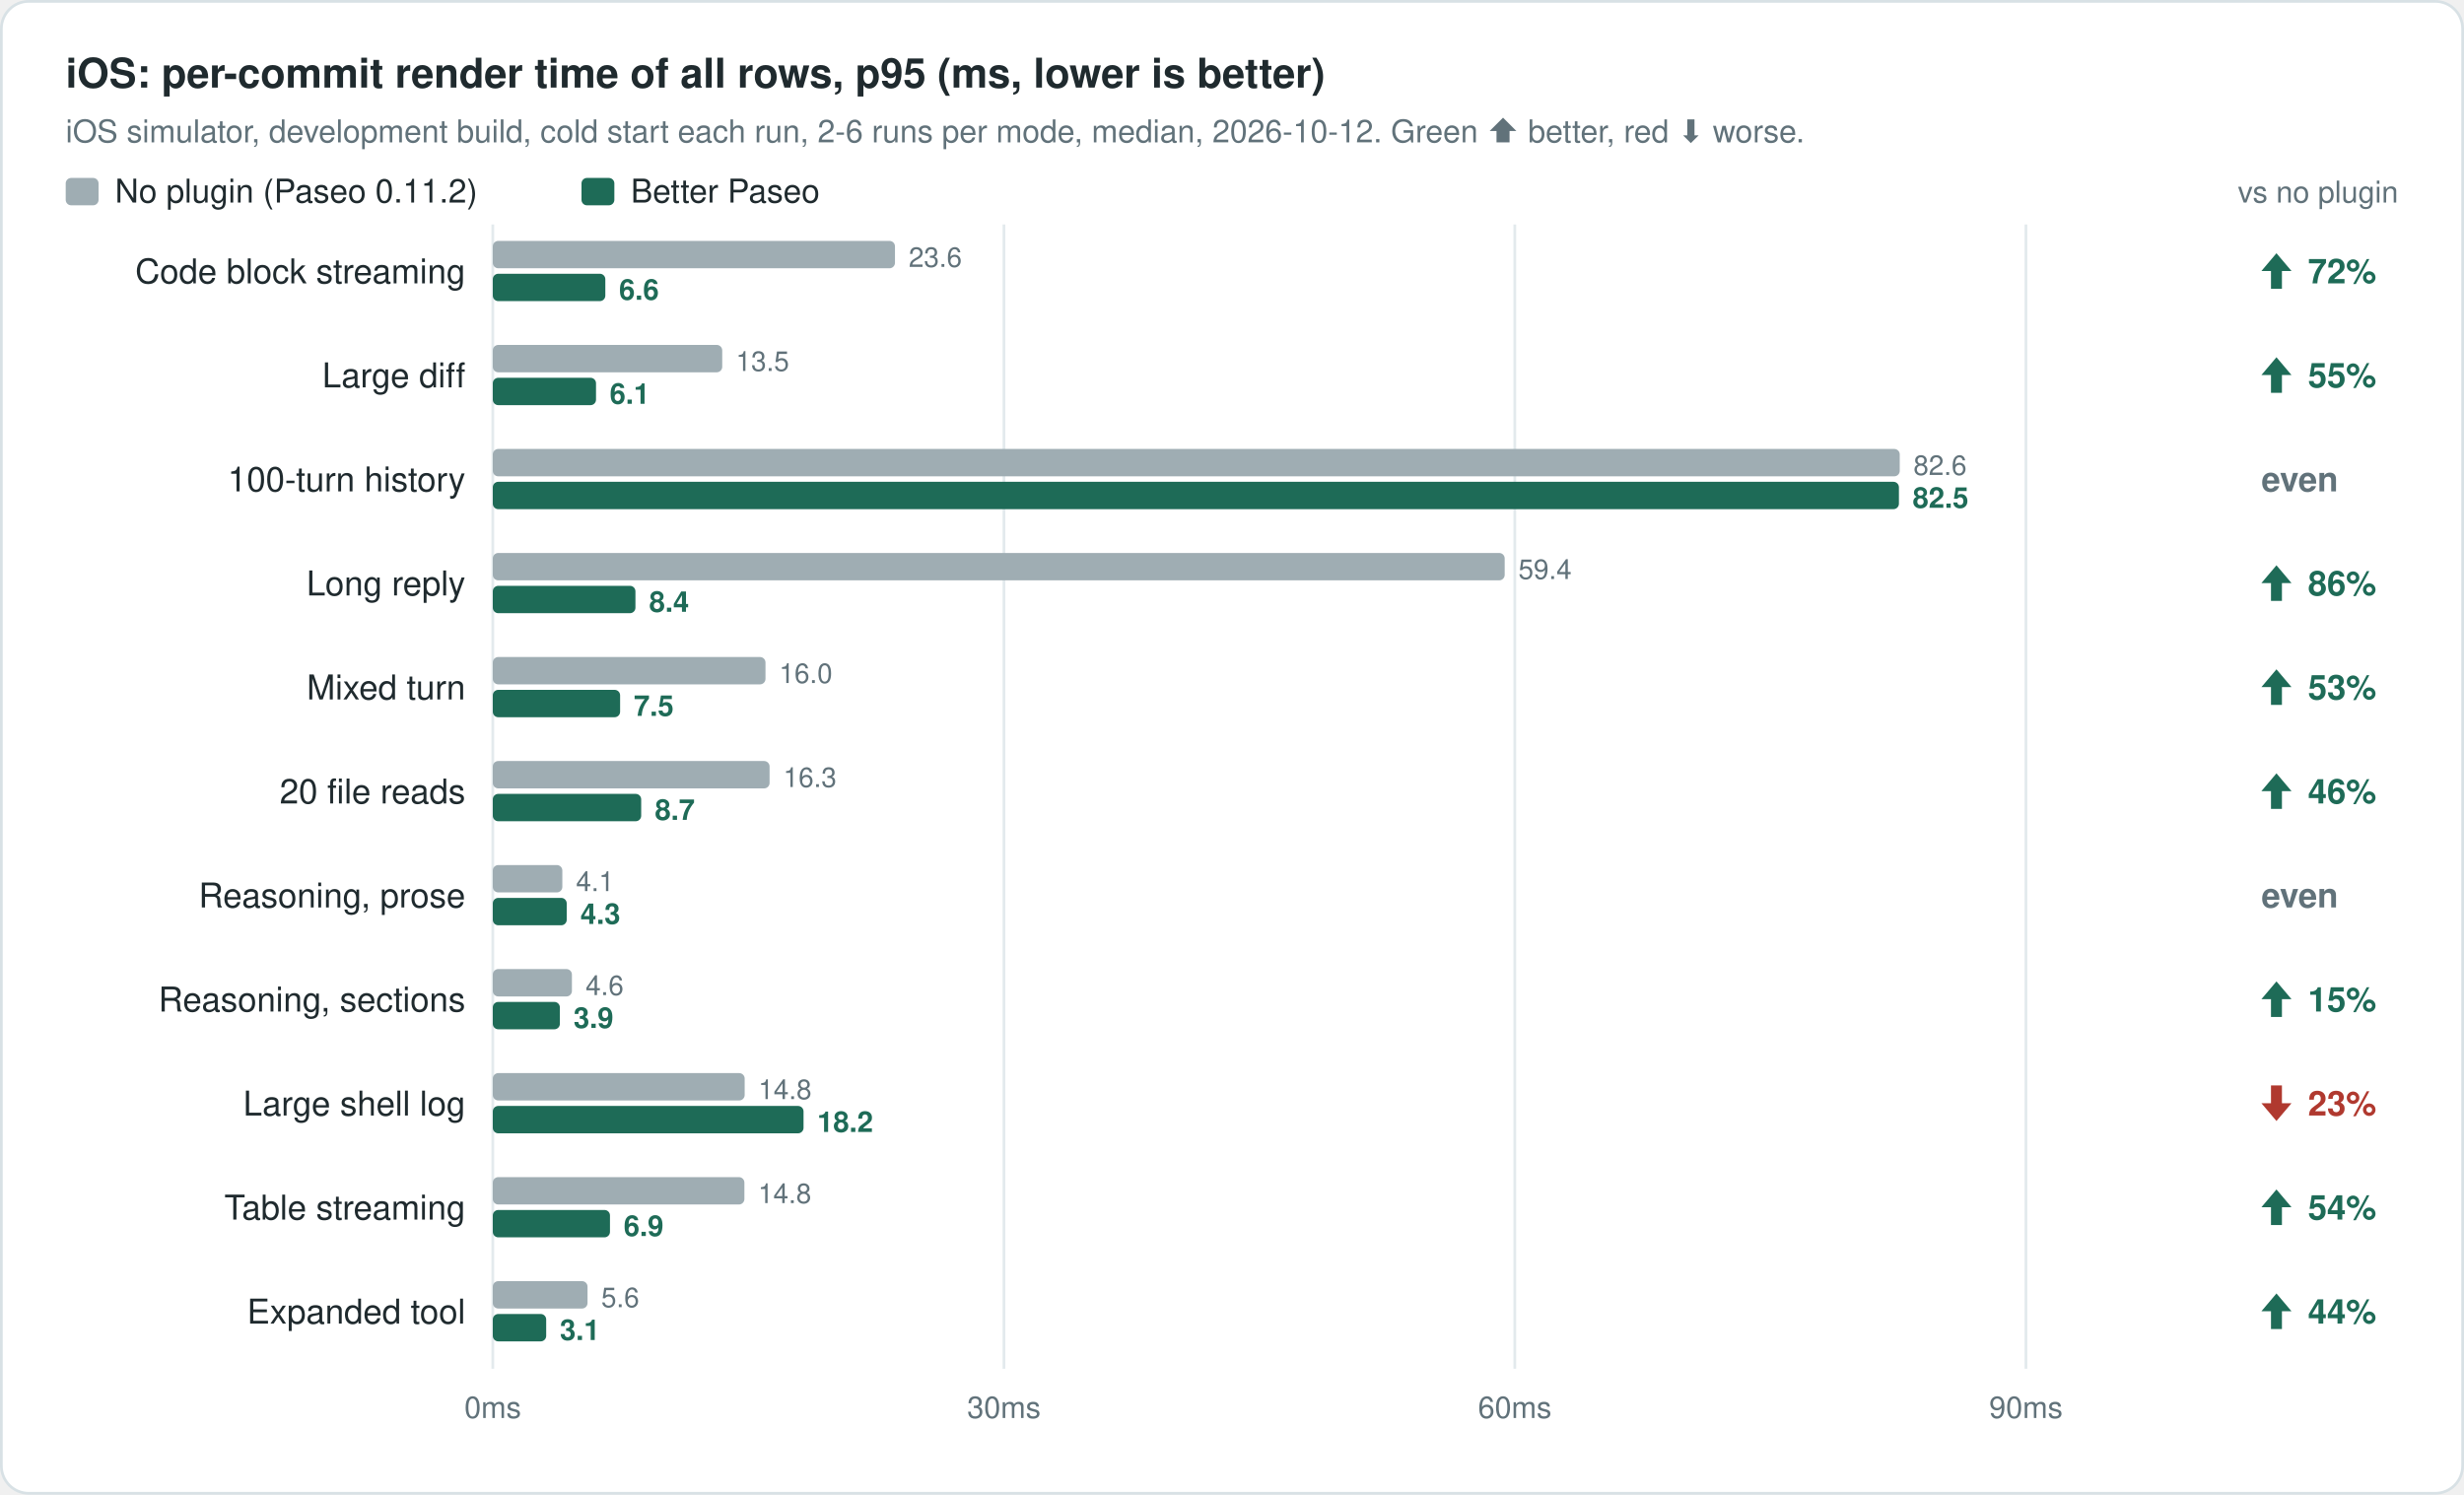
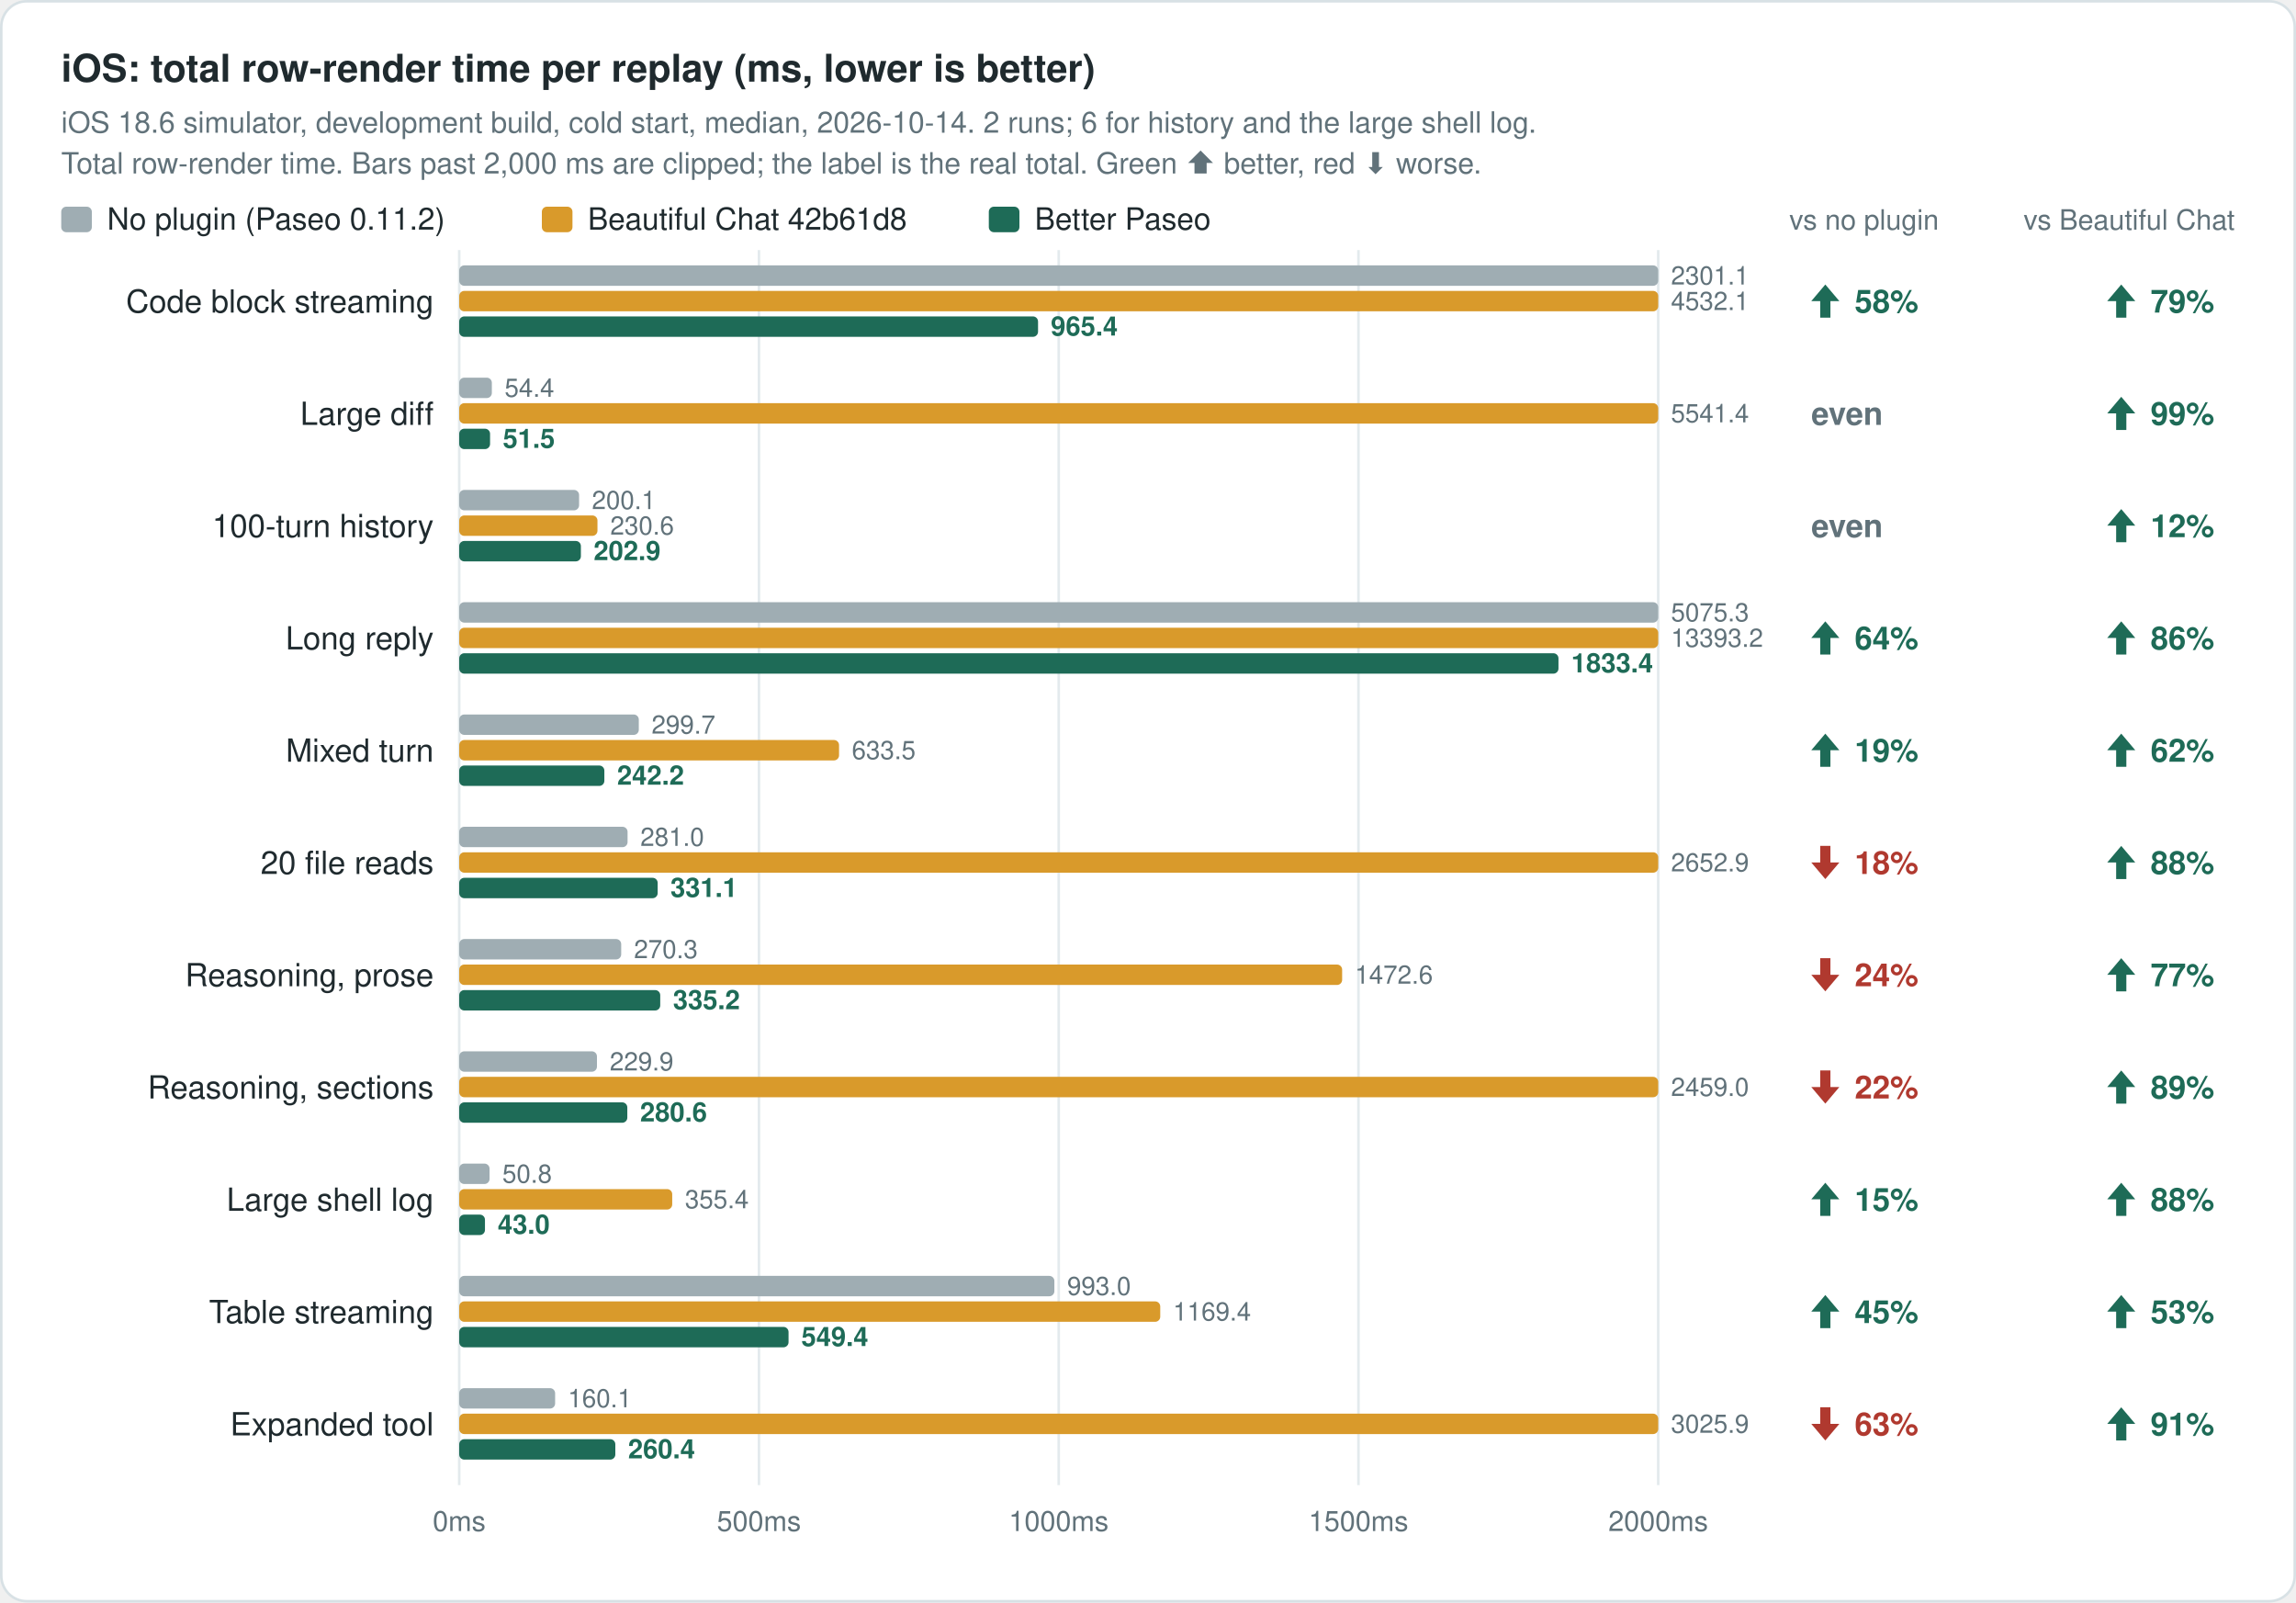
- <svg xmlns="http://www.w3.org/2000/svg" viewBox="0 0 900 546" width="900" height="546" role="img">
-   <rect x="0.5" y="0.5" width="899" height="545" rx="10" fill="#ffffff" stroke="#d8e1e5" />
-   <text x="24.0" y="32.0" text-anchor="start" fill="#1f2a2e" font-size="15" font-weight="600" font-family="-apple-system, BlinkMacSystemFont, 'Segoe UI', Helvetica, Arial, sans-serif">iOS: per-commit render time of all rows, p95 (ms, lower is better)</text>
-   <text x="24.0" y="52.0" text-anchor="start" fill="#61727a" font-size="11.5" font-weight="400" font-family="-apple-system, BlinkMacSystemFont, 'Segoe UI', Helvetica, Arial, sans-serif">iOS simulator, development build, cold start each run, 2-6 runs per mode, median, 2026-10-12. Green ⬆ better, red ⬇ worse.</text>
-   <rect x="24.0" y="65.0" width="12.0" height="10" rx="2" fill="#9fadb3" />
-   <text x="42.0" y="74.0" text-anchor="start" fill="#1f2a2e" font-size="12" font-weight="400" font-family="-apple-system, BlinkMacSystemFont, 'Segoe UI', Helvetica, Arial, sans-serif">No plugin (Paseo 0.11.2)</text>
-   <rect x="212.4" y="65.0" width="12.0" height="10" rx="2" fill="#1e6b57" />
-   <text x="230.4" y="74.0" text-anchor="start" fill="#1f2a2e" font-size="12" font-weight="400" font-family="-apple-system, BlinkMacSystemFont, 'Segoe UI', Helvetica, Arial, sans-serif">Better Paseo</text>
-   <text x="876.0" y="74.0" text-anchor="end" fill="#61727a" font-size="11" font-weight="400" font-family="-apple-system, BlinkMacSystemFont, 'Segoe UI', Helvetica, Arial, sans-serif">vs no plugin</text>
-   <line x1="180.0" y1="82" x2="180.0" y2="500" stroke="#e3eaed" stroke-width="1" />
-   <text x="180.0" y="518.0" text-anchor="middle" fill="#61727a" font-size="11" font-weight="400" font-family="-apple-system, BlinkMacSystemFont, 'Segoe UI', Helvetica, Arial, sans-serif">0ms</text>
-   <line x1="366.7" y1="82" x2="366.7" y2="500" stroke="#e3eaed" stroke-width="1" />
-   <text x="366.7" y="518.0" text-anchor="middle" fill="#61727a" font-size="11" font-weight="400" font-family="-apple-system, BlinkMacSystemFont, 'Segoe UI', Helvetica, Arial, sans-serif">30ms</text>
-   <line x1="553.3" y1="82" x2="553.3" y2="500" stroke="#e3eaed" stroke-width="1" />
-   <text x="553.3" y="518.0" text-anchor="middle" fill="#61727a" font-size="11" font-weight="400" font-family="-apple-system, BlinkMacSystemFont, 'Segoe UI', Helvetica, Arial, sans-serif">60ms</text>
-   <line x1="740.0" y1="82" x2="740.0" y2="500" stroke="#e3eaed" stroke-width="1" />
-   <text x="740.0" y="518.0" text-anchor="middle" fill="#61727a" font-size="11" font-weight="400" font-family="-apple-system, BlinkMacSystemFont, 'Segoe UI', Helvetica, Arial, sans-serif">90ms</text>
-   <text x="170.0" y="103.5" text-anchor="end" fill="#1f2a2e" font-size="12.5" font-weight="400" font-family="-apple-system, BlinkMacSystemFont, 'Segoe UI', Helvetica, Arial, sans-serif">Code block streaming</text>
-   <rect x="180.0" y="88.0" width="146.9" height="10" rx="2" fill="#9fadb3" />
-   <text x="331.9" y="97.5" text-anchor="start" fill="#61727a" font-size="10" font-weight="400" font-family="-apple-system, BlinkMacSystemFont, 'Segoe UI', Helvetica, Arial, sans-serif">23.6</text>
-   <rect x="180.0" y="100.0" width="41.1" height="10" rx="2" fill="#1e6b57" />
-   <text x="226.1" y="109.5" text-anchor="start" fill="#1e6b57" font-size="10.5" font-weight="600" font-family="-apple-system, BlinkMacSystemFont, 'Segoe UI', Helvetica, Arial, sans-serif">6.6</text>
-   <path fill="#1e6b57" d="M831.5,92.5 L837.0,99.0 L833.5,99.0 L833.5,105.5 L829.5,105.5 L829.5,99.0 L826.0,99.0 Z" />
-   <text x="843.0" y="103.5" text-anchor="start" fill="#1e6b57" font-size="12.5" font-weight="600" font-family="-apple-system, BlinkMacSystemFont, 'Segoe UI', Helvetica, Arial, sans-serif">72%</text>
-   <text x="170.0" y="141.5" text-anchor="end" fill="#1f2a2e" font-size="12.5" font-weight="400" font-family="-apple-system, BlinkMacSystemFont, 'Segoe UI', Helvetica, Arial, sans-serif">Large diff</text>
-   <rect x="180.0" y="126.0" width="83.8" height="10" rx="2" fill="#9fadb3" />
-   <text x="268.8" y="135.5" text-anchor="start" fill="#61727a" font-size="10" font-weight="400" font-family="-apple-system, BlinkMacSystemFont, 'Segoe UI', Helvetica, Arial, sans-serif">13.5</text>
-   <rect x="180.0" y="138.0" width="37.7" height="10" rx="2" fill="#1e6b57" />
-   <text x="222.7" y="147.5" text-anchor="start" fill="#1e6b57" font-size="10.5" font-weight="600" font-family="-apple-system, BlinkMacSystemFont, 'Segoe UI', Helvetica, Arial, sans-serif">6.1</text>
-   <path fill="#1e6b57" d="M831.5,130.5 L837.0,137.0 L833.5,137.0 L833.5,143.5 L829.5,143.5 L829.5,137.0 L826.0,137.0 Z" />
-   <text x="843.0" y="141.5" text-anchor="start" fill="#1e6b57" font-size="12.5" font-weight="600" font-family="-apple-system, BlinkMacSystemFont, 'Segoe UI', Helvetica, Arial, sans-serif">55%</text>
-   <text x="170.0" y="179.5" text-anchor="end" fill="#1f2a2e" font-size="12.5" font-weight="400" font-family="-apple-system, BlinkMacSystemFont, 'Segoe UI', Helvetica, Arial, sans-serif">100-turn history</text>
-   <rect x="180.0" y="164.0" width="513.9" height="10" rx="2" fill="#9fadb3" />
-   <text x="698.9" y="173.5" text-anchor="start" fill="#61727a" font-size="10" font-weight="400" font-family="-apple-system, BlinkMacSystemFont, 'Segoe UI', Helvetica, Arial, sans-serif">82.6</text>
-   <rect x="180.0" y="176.0" width="513.6" height="10" rx="2" fill="#1e6b57" />
-   <text x="698.6" y="185.5" text-anchor="start" fill="#1e6b57" font-size="10.5" font-weight="600" font-family="-apple-system, BlinkMacSystemFont, 'Segoe UI', Helvetica, Arial, sans-serif">82.5</text>
-   <text x="826.0" y="179.5" text-anchor="start" fill="#61727a" font-size="12.5" font-weight="600" font-family="-apple-system, BlinkMacSystemFont, 'Segoe UI', Helvetica, Arial, sans-serif">even</text>
-   <text x="170.0" y="217.5" text-anchor="end" fill="#1f2a2e" font-size="12.5" font-weight="400" font-family="-apple-system, BlinkMacSystemFont, 'Segoe UI', Helvetica, Arial, sans-serif">Long reply</text>
-   <rect x="180.0" y="202.0" width="369.6" height="10" rx="2" fill="#9fadb3" />
-   <text x="554.6" y="211.5" text-anchor="start" fill="#61727a" font-size="10" font-weight="400" font-family="-apple-system, BlinkMacSystemFont, 'Segoe UI', Helvetica, Arial, sans-serif">59.4</text>
-   <rect x="180.0" y="214.0" width="52.1" height="10" rx="2" fill="#1e6b57" />
-   <text x="237.1" y="223.5" text-anchor="start" fill="#1e6b57" font-size="10.5" font-weight="600" font-family="-apple-system, BlinkMacSystemFont, 'Segoe UI', Helvetica, Arial, sans-serif">8.4</text>
-   <path fill="#1e6b57" d="M831.5,206.5 L837.0,213.0 L833.5,213.0 L833.5,219.5 L829.5,219.5 L829.5,213.0 L826.0,213.0 Z" />
-   <text x="843.0" y="217.5" text-anchor="start" fill="#1e6b57" font-size="12.5" font-weight="600" font-family="-apple-system, BlinkMacSystemFont, 'Segoe UI', Helvetica, Arial, sans-serif">86%</text>
-   <text x="170.0" y="255.5" text-anchor="end" fill="#1f2a2e" font-size="12.5" font-weight="400" font-family="-apple-system, BlinkMacSystemFont, 'Segoe UI', Helvetica, Arial, sans-serif">Mixed turn</text>
-   <rect x="180.0" y="240.0" width="99.6" height="10" rx="2" fill="#9fadb3" />
-   <text x="284.6" y="249.5" text-anchor="start" fill="#61727a" font-size="10" font-weight="400" font-family="-apple-system, BlinkMacSystemFont, 'Segoe UI', Helvetica, Arial, sans-serif">16.0</text>
-   <rect x="180.0" y="252.0" width="46.5" height="10" rx="2" fill="#1e6b57" />
-   <text x="231.5" y="261.5" text-anchor="start" fill="#1e6b57" font-size="10.5" font-weight="600" font-family="-apple-system, BlinkMacSystemFont, 'Segoe UI', Helvetica, Arial, sans-serif">7.5</text>
-   <path fill="#1e6b57" d="M831.5,244.5 L837.0,251.0 L833.5,251.0 L833.5,257.5 L829.5,257.5 L829.5,251.0 L826.0,251.0 Z" />
-   <text x="843.0" y="255.5" text-anchor="start" fill="#1e6b57" font-size="12.5" font-weight="600" font-family="-apple-system, BlinkMacSystemFont, 'Segoe UI', Helvetica, Arial, sans-serif">53%</text>
-   <text x="170.0" y="293.5" text-anchor="end" fill="#1f2a2e" font-size="12.5" font-weight="400" font-family="-apple-system, BlinkMacSystemFont, 'Segoe UI', Helvetica, Arial, sans-serif">20 file reads</text>
-   <rect x="180.0" y="278.0" width="101.1" height="10" rx="2" fill="#9fadb3" />
-   <text x="286.1" y="287.5" text-anchor="start" fill="#61727a" font-size="10" font-weight="400" font-family="-apple-system, BlinkMacSystemFont, 'Segoe UI', Helvetica, Arial, sans-serif">16.3</text>
-   <rect x="180.0" y="290.0" width="54.2" height="10" rx="2" fill="#1e6b57" />
-   <text x="239.2" y="299.5" text-anchor="start" fill="#1e6b57" font-size="10.5" font-weight="600" font-family="-apple-system, BlinkMacSystemFont, 'Segoe UI', Helvetica, Arial, sans-serif">8.7</text>
-   <path fill="#1e6b57" d="M831.5,282.5 L837.0,289.0 L833.5,289.0 L833.5,295.5 L829.5,295.5 L829.5,289.0 L826.0,289.0 Z" />
-   <text x="843.0" y="293.5" text-anchor="start" fill="#1e6b57" font-size="12.5" font-weight="600" font-family="-apple-system, BlinkMacSystemFont, 'Segoe UI', Helvetica, Arial, sans-serif">46%</text>
-   <text x="170.0" y="331.5" text-anchor="end" fill="#1f2a2e" font-size="12.5" font-weight="400" font-family="-apple-system, BlinkMacSystemFont, 'Segoe UI', Helvetica, Arial, sans-serif">Reasoning, prose</text>
-   <rect x="180.0" y="316.0" width="25.4" height="10" rx="2" fill="#9fadb3" />
-   <text x="210.4" y="325.5" text-anchor="start" fill="#61727a" font-size="10" font-weight="400" font-family="-apple-system, BlinkMacSystemFont, 'Segoe UI', Helvetica, Arial, sans-serif">4.1</text>
-   <rect x="180.0" y="328.0" width="27.0" height="10" rx="2" fill="#1e6b57" />
-   <text x="212.0" y="337.5" text-anchor="start" fill="#1e6b57" font-size="10.5" font-weight="600" font-family="-apple-system, BlinkMacSystemFont, 'Segoe UI', Helvetica, Arial, sans-serif">4.3</text>
-   <text x="826.0" y="331.5" text-anchor="start" fill="#61727a" font-size="12.5" font-weight="600" font-family="-apple-system, BlinkMacSystemFont, 'Segoe UI', Helvetica, Arial, sans-serif">even</text>
-   <text x="170.0" y="369.5" text-anchor="end" fill="#1f2a2e" font-size="12.5" font-weight="400" font-family="-apple-system, BlinkMacSystemFont, 'Segoe UI', Helvetica, Arial, sans-serif">Reasoning, sections</text>
-   <rect x="180.0" y="354.0" width="28.9" height="10" rx="2" fill="#9fadb3" />
-   <text x="213.9" y="363.5" text-anchor="start" fill="#61727a" font-size="10" font-weight="400" font-family="-apple-system, BlinkMacSystemFont, 'Segoe UI', Helvetica, Arial, sans-serif">4.6</text>
-   <rect x="180.0" y="366.0" width="24.5" height="10" rx="2" fill="#1e6b57" />
-   <text x="209.5" y="375.5" text-anchor="start" fill="#1e6b57" font-size="10.5" font-weight="600" font-family="-apple-system, BlinkMacSystemFont, 'Segoe UI', Helvetica, Arial, sans-serif">3.9</text>
-   <path fill="#1e6b57" d="M831.5,358.5 L837.0,365.0 L833.5,365.0 L833.5,371.5 L829.5,371.5 L829.5,365.0 L826.0,365.0 Z" />
-   <text x="843.0" y="369.5" text-anchor="start" fill="#1e6b57" font-size="12.5" font-weight="600" font-family="-apple-system, BlinkMacSystemFont, 'Segoe UI', Helvetica, Arial, sans-serif">15%</text>
-   <text x="170.0" y="407.5" text-anchor="end" fill="#1f2a2e" font-size="12.5" font-weight="400" font-family="-apple-system, BlinkMacSystemFont, 'Segoe UI', Helvetica, Arial, sans-serif">Large shell log</text>
-   <rect x="180.0" y="392.0" width="92.0" height="10" rx="2" fill="#9fadb3" />
-   <text x="277.0" y="401.5" text-anchor="start" fill="#61727a" font-size="10" font-weight="400" font-family="-apple-system, BlinkMacSystemFont, 'Segoe UI', Helvetica, Arial, sans-serif">14.8</text>
-   <rect x="180.0" y="404.0" width="113.5" height="10" rx="2" fill="#1e6b57" />
-   <text x="298.5" y="413.5" text-anchor="start" fill="#1e6b57" font-size="10.5" font-weight="600" font-family="-apple-system, BlinkMacSystemFont, 'Segoe UI', Helvetica, Arial, sans-serif">18.2</text>
-   <path fill="#b0392f" d="M831.5,409.5 L837.0,403.0 L833.5,403.0 L833.5,396.5 L829.5,396.5 L829.5,403.0 L826.0,403.0 Z" />
-   <text x="843.0" y="407.5" text-anchor="start" fill="#b0392f" font-size="12.5" font-weight="600" font-family="-apple-system, BlinkMacSystemFont, 'Segoe UI', Helvetica, Arial, sans-serif">23%</text>
-   <text x="170.0" y="445.5" text-anchor="end" fill="#1f2a2e" font-size="12.5" font-weight="400" font-family="-apple-system, BlinkMacSystemFont, 'Segoe UI', Helvetica, Arial, sans-serif">Table streaming</text>
-   <rect x="180.0" y="430.0" width="91.9" height="10" rx="2" fill="#9fadb3" />
-   <text x="276.9" y="439.5" text-anchor="start" fill="#61727a" font-size="10" font-weight="400" font-family="-apple-system, BlinkMacSystemFont, 'Segoe UI', Helvetica, Arial, sans-serif">14.8</text>
-   <rect x="180.0" y="442.0" width="42.8" height="10" rx="2" fill="#1e6b57" />
-   <text x="227.8" y="451.5" text-anchor="start" fill="#1e6b57" font-size="10.5" font-weight="600" font-family="-apple-system, BlinkMacSystemFont, 'Segoe UI', Helvetica, Arial, sans-serif">6.9</text>
-   <path fill="#1e6b57" d="M831.5,434.5 L837.0,441.0 L833.5,441.0 L833.5,447.5 L829.5,447.5 L829.5,441.0 L826.0,441.0 Z" />
-   <text x="843.0" y="445.5" text-anchor="start" fill="#1e6b57" font-size="12.5" font-weight="600" font-family="-apple-system, BlinkMacSystemFont, 'Segoe UI', Helvetica, Arial, sans-serif">54%</text>
-   <text x="170.0" y="483.5" text-anchor="end" fill="#1f2a2e" font-size="12.5" font-weight="400" font-family="-apple-system, BlinkMacSystemFont, 'Segoe UI', Helvetica, Arial, sans-serif">Expanded tool</text>
-   <rect x="180.0" y="468.0" width="34.6" height="10" rx="2" fill="#9fadb3" />
-   <text x="219.6" y="477.5" text-anchor="start" fill="#61727a" font-size="10" font-weight="400" font-family="-apple-system, BlinkMacSystemFont, 'Segoe UI', Helvetica, Arial, sans-serif">5.6</text>
-   <rect x="180.0" y="480.0" width="19.5" height="10" rx="2" fill="#1e6b57" />
-   <text x="204.5" y="489.5" text-anchor="start" fill="#1e6b57" font-size="10.5" font-weight="600" font-family="-apple-system, BlinkMacSystemFont, 'Segoe UI', Helvetica, Arial, sans-serif">3.1</text>
-   <path fill="#1e6b57" d="M831.5,472.5 L837.0,479.0 L833.5,479.0 L833.5,485.5 L829.5,485.5 L829.5,479.0 L826.0,479.0 Z" />
-   <text x="843.0" y="483.5" text-anchor="start" fill="#1e6b57" font-size="12.5" font-weight="600" font-family="-apple-system, BlinkMacSystemFont, 'Segoe UI', Helvetica, Arial, sans-serif">44%</text>
+ <svg xmlns="http://www.w3.org/2000/svg" viewBox="0 0 900 628" width="900" height="628" role="img">
+   <rect x="0.5" y="0.5" width="899" height="627" rx="10" fill="#ffffff" stroke="#d8e1e5" />
+   <text x="24.0" y="32.0" text-anchor="start" fill="#1f2a2e" font-size="15" font-weight="600" font-family="-apple-system, BlinkMacSystemFont, 'Segoe UI', Helvetica, Arial, sans-serif">iOS: total row-render time per replay (ms, lower is better)</text>
+   <text x="24.0" y="52.0" text-anchor="start" fill="#61727a" font-size="11.5" font-weight="400" font-family="-apple-system, BlinkMacSystemFont, 'Segoe UI', Helvetica, Arial, sans-serif">iOS 18.6 simulator, development build, cold start, median, 2026-10-14. 2 runs; 6 for history and the large shell log.</text>
+   <text x="24.0" y="68.0" text-anchor="start" fill="#61727a" font-size="11.5" font-weight="400" font-family="-apple-system, BlinkMacSystemFont, 'Segoe UI', Helvetica, Arial, sans-serif">Total row-render time. Bars past 2,000 ms are clipped; the label is the real total. Green ⬆ better, red ⬇ worse.</text>
+   <rect x="24.0" y="81.0" width="12.0" height="10" rx="2" fill="#9fadb3" />
+   <text x="42.0" y="90.0" text-anchor="start" fill="#1f2a2e" font-size="12" font-weight="400" font-family="-apple-system, BlinkMacSystemFont, 'Segoe UI', Helvetica, Arial, sans-serif">No plugin (Paseo 0.11.2)</text>
+   <rect x="212.4" y="81.0" width="12.0" height="10" rx="2" fill="#d99a2b" />
+   <text x="230.4" y="90.0" text-anchor="start" fill="#1f2a2e" font-size="12" font-weight="400" font-family="-apple-system, BlinkMacSystemFont, 'Segoe UI', Helvetica, Arial, sans-serif">Beautiful Chat 42b61d8</text>
+   <rect x="387.6" y="81.0" width="12.0" height="10" rx="2" fill="#1e6b57" />
+   <text x="405.6" y="90.0" text-anchor="start" fill="#1f2a2e" font-size="12" font-weight="400" font-family="-apple-system, BlinkMacSystemFont, 'Segoe UI', Helvetica, Arial, sans-serif">Better Paseo</text>
+   <text x="760.0" y="90.0" text-anchor="end" fill="#61727a" font-size="11" font-weight="400" font-family="-apple-system, BlinkMacSystemFont, 'Segoe UI', Helvetica, Arial, sans-serif">vs no plugin</text>
+   <text x="876.0" y="90.0" text-anchor="end" fill="#61727a" font-size="11" font-weight="400" font-family="-apple-system, BlinkMacSystemFont, 'Segoe UI', Helvetica, Arial, sans-serif">vs Beautiful Chat</text>
+   <line x1="180.0" y1="98" x2="180.0" y2="582" stroke="#e3eaed" stroke-width="1" />
+   <text x="180.0" y="600.0" text-anchor="middle" fill="#61727a" font-size="11" font-weight="400" font-family="-apple-system, BlinkMacSystemFont, 'Segoe UI', Helvetica, Arial, sans-serif">0ms</text>
+   <line x1="297.5" y1="98" x2="297.5" y2="582" stroke="#e3eaed" stroke-width="1" />
+   <text x="297.5" y="600.0" text-anchor="middle" fill="#61727a" font-size="11" font-weight="400" font-family="-apple-system, BlinkMacSystemFont, 'Segoe UI', Helvetica, Arial, sans-serif">500ms</text>
+   <line x1="415.0" y1="98" x2="415.0" y2="582" stroke="#e3eaed" stroke-width="1" />
+   <text x="415.0" y="600.0" text-anchor="middle" fill="#61727a" font-size="11" font-weight="400" font-family="-apple-system, BlinkMacSystemFont, 'Segoe UI', Helvetica, Arial, sans-serif">1000ms</text>
+   <line x1="532.5" y1="98" x2="532.5" y2="582" stroke="#e3eaed" stroke-width="1" />
+   <text x="532.5" y="600.0" text-anchor="middle" fill="#61727a" font-size="11" font-weight="400" font-family="-apple-system, BlinkMacSystemFont, 'Segoe UI', Helvetica, Arial, sans-serif">1500ms</text>
+   <line x1="650.0" y1="98" x2="650.0" y2="582" stroke="#e3eaed" stroke-width="1" />
+   <text x="650.0" y="600.0" text-anchor="middle" fill="#61727a" font-size="11" font-weight="400" font-family="-apple-system, BlinkMacSystemFont, 'Segoe UI', Helvetica, Arial, sans-serif">2000ms</text>
+   <text x="170.0" y="122.5" text-anchor="end" fill="#1f2a2e" font-size="12.5" font-weight="400" font-family="-apple-system, BlinkMacSystemFont, 'Segoe UI', Helvetica, Arial, sans-serif">Code block streaming</text>
+   <rect x="180.0" y="104.0" width="470.0" height="8" rx="2" fill="#9fadb3" />
+   <text x="655.0" y="111.5" text-anchor="start" fill="#61727a" font-size="10" font-weight="400" font-family="-apple-system, BlinkMacSystemFont, 'Segoe UI', Helvetica, Arial, sans-serif">2301.1</text>
+   <rect x="180.0" y="114.0" width="470.0" height="8" rx="2" fill="#d99a2b" />
+   <text x="655.0" y="121.5" text-anchor="start" fill="#61727a" font-size="10" font-weight="400" font-family="-apple-system, BlinkMacSystemFont, 'Segoe UI', Helvetica, Arial, sans-serif">4532.1</text>
+   <rect x="180.0" y="124.0" width="226.9" height="8" rx="2" fill="#1e6b57" />
+   <text x="411.9" y="131.5" text-anchor="start" fill="#1e6b57" font-size="10.5" font-weight="600" font-family="-apple-system, BlinkMacSystemFont, 'Segoe UI', Helvetica, Arial, sans-serif">965.4</text>
+   <path fill="#1e6b57" d="M715.5,111.5 L721.0,118.0 L717.5,118.0 L717.5,124.5 L713.5,124.5 L713.5,118.0 L710.0,118.0 Z" />
+   <text x="727.0" y="122.5" text-anchor="start" fill="#1e6b57" font-size="12.5" font-weight="600" font-family="-apple-system, BlinkMacSystemFont, 'Segoe UI', Helvetica, Arial, sans-serif">58%</text>
+   <path fill="#1e6b57" d="M831.5,111.5 L837.0,118.0 L833.5,118.0 L833.5,124.5 L829.5,124.5 L829.5,118.0 L826.0,118.0 Z" />
+   <text x="843.0" y="122.5" text-anchor="start" fill="#1e6b57" font-size="12.5" font-weight="600" font-family="-apple-system, BlinkMacSystemFont, 'Segoe UI', Helvetica, Arial, sans-serif">79%</text>
+   <text x="170.0" y="166.5" text-anchor="end" fill="#1f2a2e" font-size="12.5" font-weight="400" font-family="-apple-system, BlinkMacSystemFont, 'Segoe UI', Helvetica, Arial, sans-serif">Large diff</text>
+   <rect x="180.0" y="148.0" width="12.8" height="8" rx="2" fill="#9fadb3" />
+   <text x="197.8" y="155.5" text-anchor="start" fill="#61727a" font-size="10" font-weight="400" font-family="-apple-system, BlinkMacSystemFont, 'Segoe UI', Helvetica, Arial, sans-serif">54.4</text>
+   <rect x="180.0" y="158.0" width="470.0" height="8" rx="2" fill="#d99a2b" />
+   <text x="655.0" y="165.5" text-anchor="start" fill="#61727a" font-size="10" font-weight="400" font-family="-apple-system, BlinkMacSystemFont, 'Segoe UI', Helvetica, Arial, sans-serif">5541.4</text>
+   <rect x="180.0" y="168.0" width="12.1" height="8" rx="2" fill="#1e6b57" />
+   <text x="197.1" y="175.5" text-anchor="start" fill="#1e6b57" font-size="10.5" font-weight="600" font-family="-apple-system, BlinkMacSystemFont, 'Segoe UI', Helvetica, Arial, sans-serif">51.5</text>
+   <text x="710.0" y="166.5" text-anchor="start" fill="#61727a" font-size="12.5" font-weight="600" font-family="-apple-system, BlinkMacSystemFont, 'Segoe UI', Helvetica, Arial, sans-serif">even</text>
+   <path fill="#1e6b57" d="M831.5,155.5 L837.0,162.0 L833.5,162.0 L833.5,168.5 L829.5,168.5 L829.5,162.0 L826.0,162.0 Z" />
+   <text x="843.0" y="166.5" text-anchor="start" fill="#1e6b57" font-size="12.5" font-weight="600" font-family="-apple-system, BlinkMacSystemFont, 'Segoe UI', Helvetica, Arial, sans-serif">99%</text>
+   <text x="170.0" y="210.5" text-anchor="end" fill="#1f2a2e" font-size="12.5" font-weight="400" font-family="-apple-system, BlinkMacSystemFont, 'Segoe UI', Helvetica, Arial, sans-serif">100-turn history</text>
+   <rect x="180.0" y="192.0" width="47.0" height="8" rx="2" fill="#9fadb3" />
+   <text x="232.0" y="199.5" text-anchor="start" fill="#61727a" font-size="10" font-weight="400" font-family="-apple-system, BlinkMacSystemFont, 'Segoe UI', Helvetica, Arial, sans-serif">200.1</text>
+   <rect x="180.0" y="202.0" width="54.2" height="8" rx="2" fill="#d99a2b" />
+   <text x="239.2" y="209.5" text-anchor="start" fill="#61727a" font-size="10" font-weight="400" font-family="-apple-system, BlinkMacSystemFont, 'Segoe UI', Helvetica, Arial, sans-serif">230.6</text>
+   <rect x="180.0" y="212.0" width="47.7" height="8" rx="2" fill="#1e6b57" />
+   <text x="232.7" y="219.5" text-anchor="start" fill="#1e6b57" font-size="10.5" font-weight="600" font-family="-apple-system, BlinkMacSystemFont, 'Segoe UI', Helvetica, Arial, sans-serif">202.9</text>
+   <text x="710.0" y="210.5" text-anchor="start" fill="#61727a" font-size="12.5" font-weight="600" font-family="-apple-system, BlinkMacSystemFont, 'Segoe UI', Helvetica, Arial, sans-serif">even</text>
+   <path fill="#1e6b57" d="M831.5,199.5 L837.0,206.0 L833.5,206.0 L833.5,212.5 L829.5,212.5 L829.5,206.0 L826.0,206.0 Z" />
+   <text x="843.0" y="210.5" text-anchor="start" fill="#1e6b57" font-size="12.5" font-weight="600" font-family="-apple-system, BlinkMacSystemFont, 'Segoe UI', Helvetica, Arial, sans-serif">12%</text>
+   <text x="170.0" y="254.5" text-anchor="end" fill="#1f2a2e" font-size="12.5" font-weight="400" font-family="-apple-system, BlinkMacSystemFont, 'Segoe UI', Helvetica, Arial, sans-serif">Long reply</text>
+   <rect x="180.0" y="236.0" width="470.0" height="8" rx="2" fill="#9fadb3" />
+   <text x="655.0" y="243.5" text-anchor="start" fill="#61727a" font-size="10" font-weight="400" font-family="-apple-system, BlinkMacSystemFont, 'Segoe UI', Helvetica, Arial, sans-serif">5075.3</text>
+   <rect x="180.0" y="246.0" width="470.0" height="8" rx="2" fill="#d99a2b" />
+   <text x="655.0" y="253.5" text-anchor="start" fill="#61727a" font-size="10" font-weight="400" font-family="-apple-system, BlinkMacSystemFont, 'Segoe UI', Helvetica, Arial, sans-serif">13393.2</text>
+   <rect x="180.0" y="256.0" width="430.9" height="8" rx="2" fill="#1e6b57" />
+   <text x="615.9" y="263.5" text-anchor="start" fill="#1e6b57" font-size="10.5" font-weight="600" font-family="-apple-system, BlinkMacSystemFont, 'Segoe UI', Helvetica, Arial, sans-serif">1833.4</text>
+   <path fill="#1e6b57" d="M715.5,243.5 L721.0,250.0 L717.5,250.0 L717.5,256.5 L713.5,256.5 L713.5,250.0 L710.0,250.0 Z" />
+   <text x="727.0" y="254.5" text-anchor="start" fill="#1e6b57" font-size="12.5" font-weight="600" font-family="-apple-system, BlinkMacSystemFont, 'Segoe UI', Helvetica, Arial, sans-serif">64%</text>
+   <path fill="#1e6b57" d="M831.5,243.5 L837.0,250.0 L833.5,250.0 L833.5,256.5 L829.5,256.5 L829.5,250.0 L826.0,250.0 Z" />
+   <text x="843.0" y="254.5" text-anchor="start" fill="#1e6b57" font-size="12.5" font-weight="600" font-family="-apple-system, BlinkMacSystemFont, 'Segoe UI', Helvetica, Arial, sans-serif">86%</text>
+   <text x="170.0" y="298.5" text-anchor="end" fill="#1f2a2e" font-size="12.5" font-weight="400" font-family="-apple-system, BlinkMacSystemFont, 'Segoe UI', Helvetica, Arial, sans-serif">Mixed turn</text>
+   <rect x="180.0" y="280.0" width="70.4" height="8" rx="2" fill="#9fadb3" />
+   <text x="255.4" y="287.5" text-anchor="start" fill="#61727a" font-size="10" font-weight="400" font-family="-apple-system, BlinkMacSystemFont, 'Segoe UI', Helvetica, Arial, sans-serif">299.7</text>
+   <rect x="180.0" y="290.0" width="148.9" height="8" rx="2" fill="#d99a2b" />
+   <text x="333.9" y="297.5" text-anchor="start" fill="#61727a" font-size="10" font-weight="400" font-family="-apple-system, BlinkMacSystemFont, 'Segoe UI', Helvetica, Arial, sans-serif">633.5</text>
+   <rect x="180.0" y="300.0" width="56.9" height="8" rx="2" fill="#1e6b57" />
+   <text x="241.9" y="307.5" text-anchor="start" fill="#1e6b57" font-size="10.5" font-weight="600" font-family="-apple-system, BlinkMacSystemFont, 'Segoe UI', Helvetica, Arial, sans-serif">242.2</text>
+   <path fill="#1e6b57" d="M715.5,287.5 L721.0,294.0 L717.5,294.0 L717.5,300.5 L713.5,300.5 L713.5,294.0 L710.0,294.0 Z" />
+   <text x="727.0" y="298.5" text-anchor="start" fill="#1e6b57" font-size="12.5" font-weight="600" font-family="-apple-system, BlinkMacSystemFont, 'Segoe UI', Helvetica, Arial, sans-serif">19%</text>
+   <path fill="#1e6b57" d="M831.5,287.5 L837.0,294.0 L833.5,294.0 L833.5,300.5 L829.5,300.5 L829.5,294.0 L826.0,294.0 Z" />
+   <text x="843.0" y="298.5" text-anchor="start" fill="#1e6b57" font-size="12.5" font-weight="600" font-family="-apple-system, BlinkMacSystemFont, 'Segoe UI', Helvetica, Arial, sans-serif">62%</text>
+   <text x="170.0" y="342.5" text-anchor="end" fill="#1f2a2e" font-size="12.5" font-weight="400" font-family="-apple-system, BlinkMacSystemFont, 'Segoe UI', Helvetica, Arial, sans-serif">20 file reads</text>
+   <rect x="180.0" y="324.0" width="66.0" height="8" rx="2" fill="#9fadb3" />
+   <text x="251.0" y="331.5" text-anchor="start" fill="#61727a" font-size="10" font-weight="400" font-family="-apple-system, BlinkMacSystemFont, 'Segoe UI', Helvetica, Arial, sans-serif">281.0</text>
+   <rect x="180.0" y="334.0" width="470.0" height="8" rx="2" fill="#d99a2b" />
+   <text x="655.0" y="341.5" text-anchor="start" fill="#61727a" font-size="10" font-weight="400" font-family="-apple-system, BlinkMacSystemFont, 'Segoe UI', Helvetica, Arial, sans-serif">2652.9</text>
+   <rect x="180.0" y="344.0" width="77.8" height="8" rx="2" fill="#1e6b57" />
+   <text x="262.8" y="351.5" text-anchor="start" fill="#1e6b57" font-size="10.5" font-weight="600" font-family="-apple-system, BlinkMacSystemFont, 'Segoe UI', Helvetica, Arial, sans-serif">331.1</text>
+   <path fill="#b0392f" d="M715.5,344.5 L721.0,338.0 L717.5,338.0 L717.5,331.5 L713.5,331.5 L713.5,338.0 L710.0,338.0 Z" />
+   <text x="727.0" y="342.5" text-anchor="start" fill="#b0392f" font-size="12.5" font-weight="600" font-family="-apple-system, BlinkMacSystemFont, 'Segoe UI', Helvetica, Arial, sans-serif">18%</text>
+   <path fill="#1e6b57" d="M831.5,331.5 L837.0,338.0 L833.5,338.0 L833.5,344.5 L829.5,344.5 L829.5,338.0 L826.0,338.0 Z" />
+   <text x="843.0" y="342.5" text-anchor="start" fill="#1e6b57" font-size="12.5" font-weight="600" font-family="-apple-system, BlinkMacSystemFont, 'Segoe UI', Helvetica, Arial, sans-serif">88%</text>
+   <text x="170.0" y="386.5" text-anchor="end" fill="#1f2a2e" font-size="12.5" font-weight="400" font-family="-apple-system, BlinkMacSystemFont, 'Segoe UI', Helvetica, Arial, sans-serif">Reasoning, prose</text>
+   <rect x="180.0" y="368.0" width="63.5" height="8" rx="2" fill="#9fadb3" />
+   <text x="248.5" y="375.5" text-anchor="start" fill="#61727a" font-size="10" font-weight="400" font-family="-apple-system, BlinkMacSystemFont, 'Segoe UI', Helvetica, Arial, sans-serif">270.3</text>
+   <rect x="180.0" y="378.0" width="346.1" height="8" rx="2" fill="#d99a2b" />
+   <text x="531.1" y="385.5" text-anchor="start" fill="#61727a" font-size="10" font-weight="400" font-family="-apple-system, BlinkMacSystemFont, 'Segoe UI', Helvetica, Arial, sans-serif">1472.6</text>
+   <rect x="180.0" y="388.0" width="78.8" height="8" rx="2" fill="#1e6b57" />
+   <text x="263.8" y="395.5" text-anchor="start" fill="#1e6b57" font-size="10.5" font-weight="600" font-family="-apple-system, BlinkMacSystemFont, 'Segoe UI', Helvetica, Arial, sans-serif">335.2</text>
+   <path fill="#b0392f" d="M715.5,388.5 L721.0,382.0 L717.5,382.0 L717.5,375.5 L713.5,375.5 L713.5,382.0 L710.0,382.0 Z" />
+   <text x="727.0" y="386.5" text-anchor="start" fill="#b0392f" font-size="12.5" font-weight="600" font-family="-apple-system, BlinkMacSystemFont, 'Segoe UI', Helvetica, Arial, sans-serif">24%</text>
+   <path fill="#1e6b57" d="M831.5,375.5 L837.0,382.0 L833.5,382.0 L833.5,388.5 L829.5,388.5 L829.5,382.0 L826.0,382.0 Z" />
+   <text x="843.0" y="386.5" text-anchor="start" fill="#1e6b57" font-size="12.5" font-weight="600" font-family="-apple-system, BlinkMacSystemFont, 'Segoe UI', Helvetica, Arial, sans-serif">77%</text>
+   <text x="170.0" y="430.5" text-anchor="end" fill="#1f2a2e" font-size="12.5" font-weight="400" font-family="-apple-system, BlinkMacSystemFont, 'Segoe UI', Helvetica, Arial, sans-serif">Reasoning, sections</text>
+   <rect x="180.0" y="412.0" width="54.0" height="8" rx="2" fill="#9fadb3" />
+   <text x="239.0" y="419.5" text-anchor="start" fill="#61727a" font-size="10" font-weight="400" font-family="-apple-system, BlinkMacSystemFont, 'Segoe UI', Helvetica, Arial, sans-serif">229.9</text>
+   <rect x="180.0" y="422.0" width="470.0" height="8" rx="2" fill="#d99a2b" />
+   <text x="655.0" y="429.5" text-anchor="start" fill="#61727a" font-size="10" font-weight="400" font-family="-apple-system, BlinkMacSystemFont, 'Segoe UI', Helvetica, Arial, sans-serif">2459.0</text>
+   <rect x="180.0" y="432.0" width="65.9" height="8" rx="2" fill="#1e6b57" />
+   <text x="250.9" y="439.5" text-anchor="start" fill="#1e6b57" font-size="10.5" font-weight="600" font-family="-apple-system, BlinkMacSystemFont, 'Segoe UI', Helvetica, Arial, sans-serif">280.6</text>
+   <path fill="#b0392f" d="M715.5,432.5 L721.0,426.0 L717.5,426.0 L717.5,419.5 L713.5,419.5 L713.5,426.0 L710.0,426.0 Z" />
+   <text x="727.0" y="430.5" text-anchor="start" fill="#b0392f" font-size="12.5" font-weight="600" font-family="-apple-system, BlinkMacSystemFont, 'Segoe UI', Helvetica, Arial, sans-serif">22%</text>
+   <path fill="#1e6b57" d="M831.5,419.5 L837.0,426.0 L833.5,426.0 L833.5,432.5 L829.5,432.5 L829.5,426.0 L826.0,426.0 Z" />
+   <text x="843.0" y="430.5" text-anchor="start" fill="#1e6b57" font-size="12.5" font-weight="600" font-family="-apple-system, BlinkMacSystemFont, 'Segoe UI', Helvetica, Arial, sans-serif">89%</text>
+   <text x="170.0" y="474.5" text-anchor="end" fill="#1f2a2e" font-size="12.5" font-weight="400" font-family="-apple-system, BlinkMacSystemFont, 'Segoe UI', Helvetica, Arial, sans-serif">Large shell log</text>
+   <rect x="180.0" y="456.0" width="11.9" height="8" rx="2" fill="#9fadb3" />
+   <text x="196.9" y="463.5" text-anchor="start" fill="#61727a" font-size="10" font-weight="400" font-family="-apple-system, BlinkMacSystemFont, 'Segoe UI', Helvetica, Arial, sans-serif">50.8</text>
+   <rect x="180.0" y="466.0" width="83.5" height="8" rx="2" fill="#d99a2b" />
+   <text x="268.5" y="473.5" text-anchor="start" fill="#61727a" font-size="10" font-weight="400" font-family="-apple-system, BlinkMacSystemFont, 'Segoe UI', Helvetica, Arial, sans-serif">355.4</text>
+   <rect x="180.0" y="476.0" width="10.1" height="8" rx="2" fill="#1e6b57" />
+   <text x="195.1" y="483.5" text-anchor="start" fill="#1e6b57" font-size="10.5" font-weight="600" font-family="-apple-system, BlinkMacSystemFont, 'Segoe UI', Helvetica, Arial, sans-serif">43.0</text>
+   <path fill="#1e6b57" d="M715.5,463.5 L721.0,470.0 L717.5,470.0 L717.5,476.5 L713.5,476.5 L713.5,470.0 L710.0,470.0 Z" />
+   <text x="727.0" y="474.5" text-anchor="start" fill="#1e6b57" font-size="12.5" font-weight="600" font-family="-apple-system, BlinkMacSystemFont, 'Segoe UI', Helvetica, Arial, sans-serif">15%</text>
+   <path fill="#1e6b57" d="M831.5,463.5 L837.0,470.0 L833.5,470.0 L833.5,476.5 L829.5,476.5 L829.5,470.0 L826.0,470.0 Z" />
+   <text x="843.0" y="474.5" text-anchor="start" fill="#1e6b57" font-size="12.5" font-weight="600" font-family="-apple-system, BlinkMacSystemFont, 'Segoe UI', Helvetica, Arial, sans-serif">88%</text>
+   <text x="170.0" y="518.5" text-anchor="end" fill="#1f2a2e" font-size="12.5" font-weight="400" font-family="-apple-system, BlinkMacSystemFont, 'Segoe UI', Helvetica, Arial, sans-serif">Table streaming</text>
+   <rect x="180.0" y="500.0" width="233.3" height="8" rx="2" fill="#9fadb3" />
+   <text x="418.3" y="507.5" text-anchor="start" fill="#61727a" font-size="10" font-weight="400" font-family="-apple-system, BlinkMacSystemFont, 'Segoe UI', Helvetica, Arial, sans-serif">993.0</text>
+   <rect x="180.0" y="510.0" width="274.8" height="8" rx="2" fill="#d99a2b" />
+   <text x="459.8" y="517.5" text-anchor="start" fill="#61727a" font-size="10" font-weight="400" font-family="-apple-system, BlinkMacSystemFont, 'Segoe UI', Helvetica, Arial, sans-serif">1169.4</text>
+   <rect x="180.0" y="520.0" width="129.1" height="8" rx="2" fill="#1e6b57" />
+   <text x="314.1" y="527.5" text-anchor="start" fill="#1e6b57" font-size="10.5" font-weight="600" font-family="-apple-system, BlinkMacSystemFont, 'Segoe UI', Helvetica, Arial, sans-serif">549.4</text>
+   <path fill="#1e6b57" d="M715.5,507.5 L721.0,514.0 L717.5,514.0 L717.5,520.5 L713.5,520.5 L713.5,514.0 L710.0,514.0 Z" />
+   <text x="727.0" y="518.5" text-anchor="start" fill="#1e6b57" font-size="12.5" font-weight="600" font-family="-apple-system, BlinkMacSystemFont, 'Segoe UI', Helvetica, Arial, sans-serif">45%</text>
+   <path fill="#1e6b57" d="M831.5,507.5 L837.0,514.0 L833.5,514.0 L833.5,520.5 L829.5,520.5 L829.5,514.0 L826.0,514.0 Z" />
+   <text x="843.0" y="518.5" text-anchor="start" fill="#1e6b57" font-size="12.5" font-weight="600" font-family="-apple-system, BlinkMacSystemFont, 'Segoe UI', Helvetica, Arial, sans-serif">53%</text>
+   <text x="170.0" y="562.5" text-anchor="end" fill="#1f2a2e" font-size="12.5" font-weight="400" font-family="-apple-system, BlinkMacSystemFont, 'Segoe UI', Helvetica, Arial, sans-serif">Expanded tool</text>
+   <rect x="180.0" y="544.0" width="37.6" height="8" rx="2" fill="#9fadb3" />
+   <text x="222.6" y="551.5" text-anchor="start" fill="#61727a" font-size="10" font-weight="400" font-family="-apple-system, BlinkMacSystemFont, 'Segoe UI', Helvetica, Arial, sans-serif">160.1</text>
+   <rect x="180.0" y="554.0" width="470.0" height="8" rx="2" fill="#d99a2b" />
+   <text x="655.0" y="561.5" text-anchor="start" fill="#61727a" font-size="10" font-weight="400" font-family="-apple-system, BlinkMacSystemFont, 'Segoe UI', Helvetica, Arial, sans-serif">3025.9</text>
+   <rect x="180.0" y="564.0" width="61.2" height="8" rx="2" fill="#1e6b57" />
+   <text x="246.2" y="571.5" text-anchor="start" fill="#1e6b57" font-size="10.5" font-weight="600" font-family="-apple-system, BlinkMacSystemFont, 'Segoe UI', Helvetica, Arial, sans-serif">260.4</text>
+   <path fill="#b0392f" d="M715.5,564.5 L721.0,558.0 L717.5,558.0 L717.5,551.5 L713.5,551.5 L713.5,558.0 L710.0,558.0 Z" />
+   <text x="727.0" y="562.5" text-anchor="start" fill="#b0392f" font-size="12.5" font-weight="600" font-family="-apple-system, BlinkMacSystemFont, 'Segoe UI', Helvetica, Arial, sans-serif">63%</text>
+   <path fill="#1e6b57" d="M831.5,551.5 L837.0,558.0 L833.5,558.0 L833.5,564.5 L829.5,564.5 L829.5,558.0 L826.0,558.0 Z" />
+   <text x="843.0" y="562.5" text-anchor="start" fill="#1e6b57" font-size="12.5" font-weight="600" font-family="-apple-system, BlinkMacSystemFont, 'Segoe UI', Helvetica, Arial, sans-serif">91%</text>
</svg>
